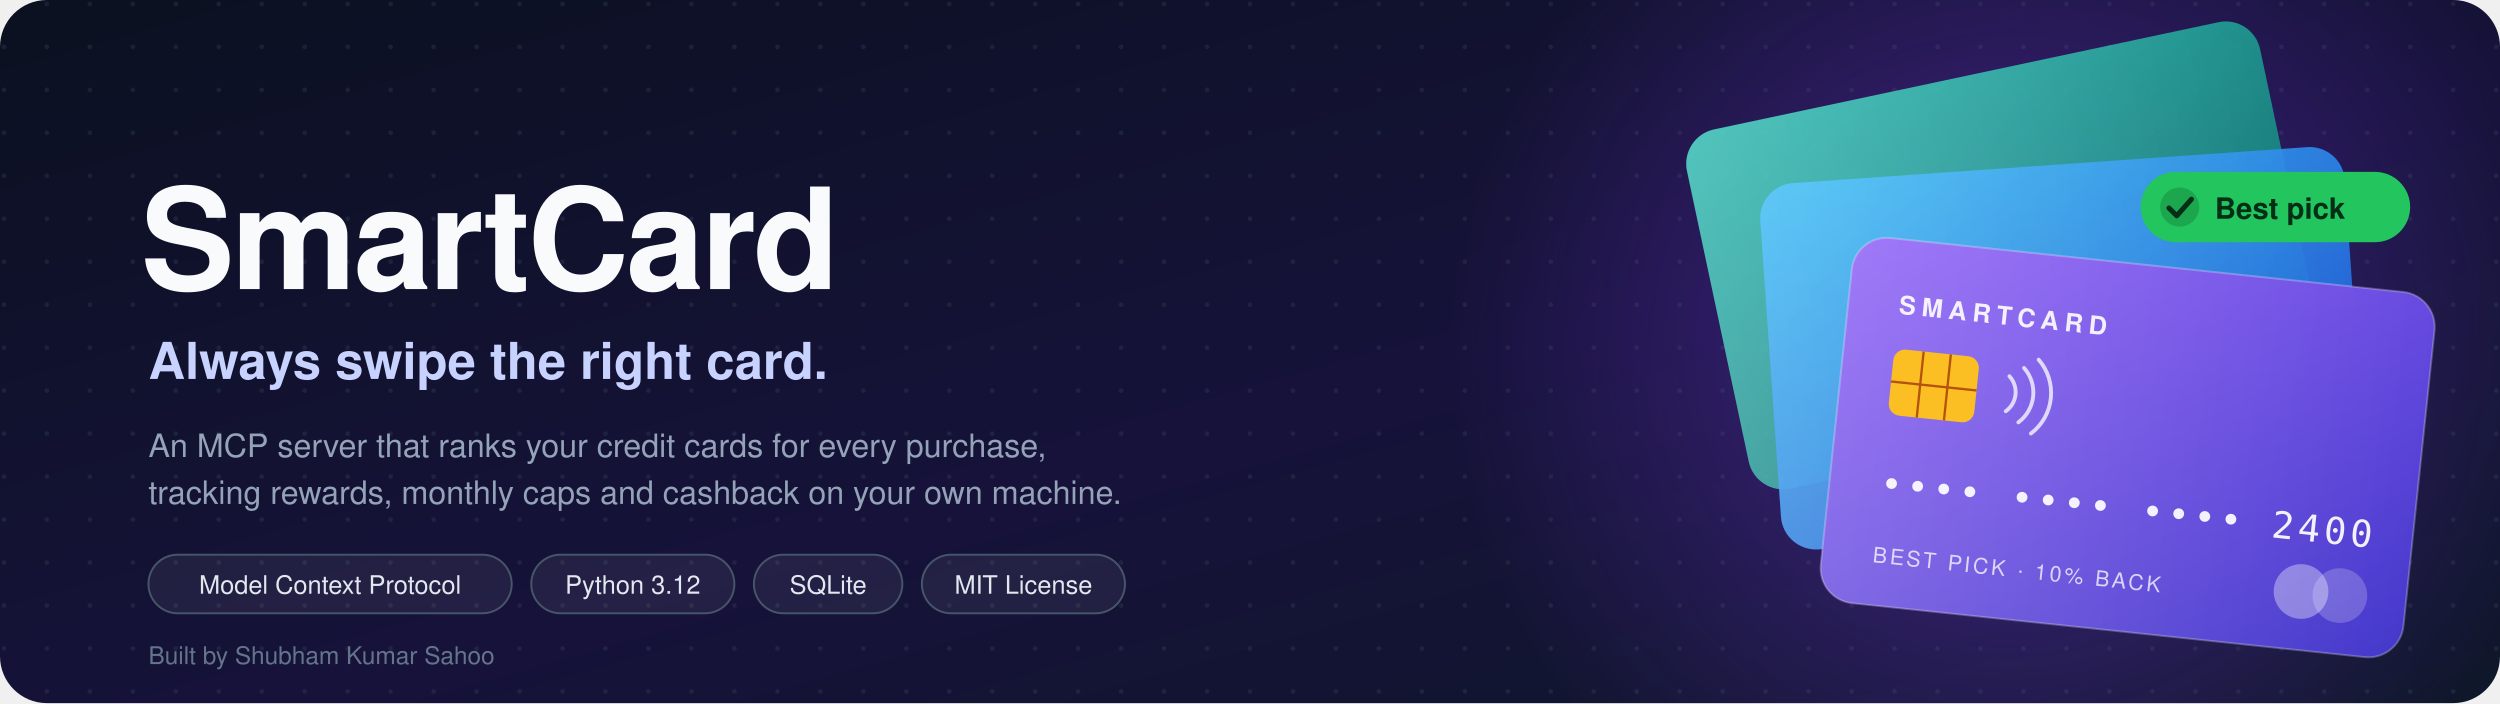
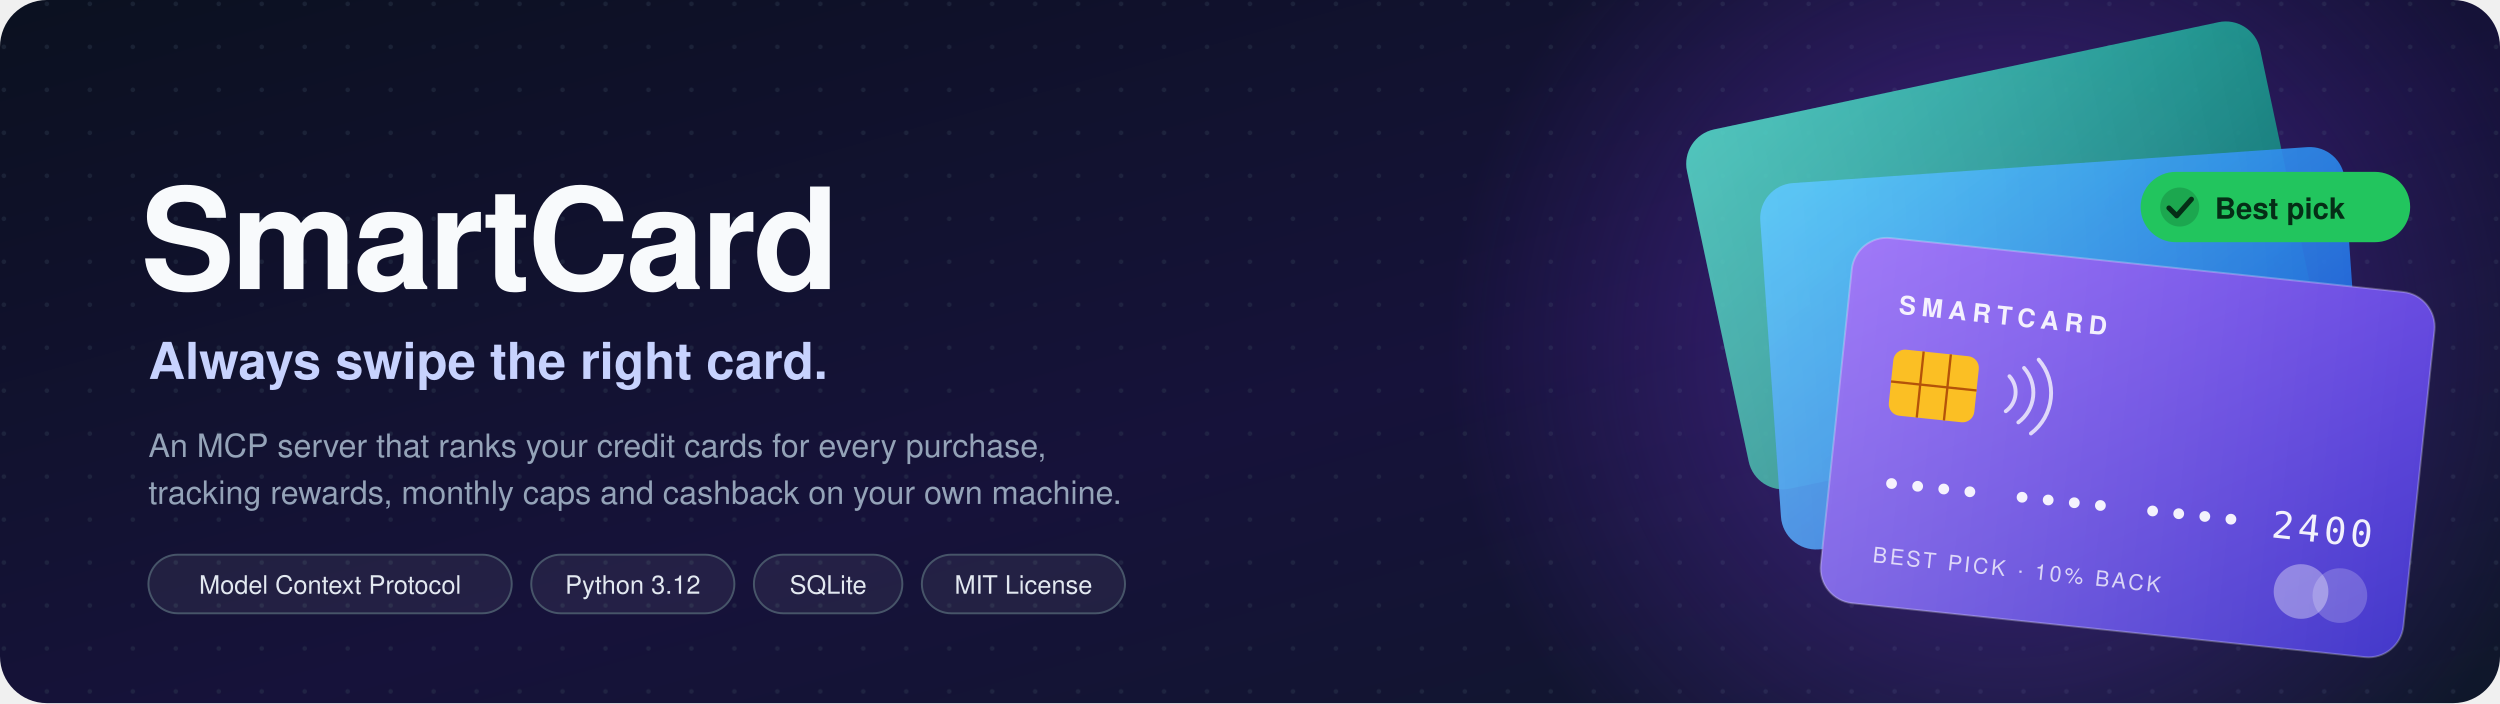
<svg xmlns="http://www.w3.org/2000/svg" width="1280" height="360" viewBox="0 0 1280 360" font-family="-apple-system, BlinkMacSystemFont, 'Segoe UI', Helvetica, Arial, sans-serif">
  <defs>
    <linearGradient id="bg" x1="0" y1="0" x2="1" y2="1">
      <stop offset="0" stop-color="#0b1120" />
      <stop offset="0.55" stop-color="#16123a" />
      <stop offset="1" stop-color="#0f172a" />
    </linearGradient>
    <radialGradient id="glow" cx="0.5" cy="0.5" r="0.5">
      <stop offset="0" stop-color="#7c3aed" stop-opacity="0.45" />
      <stop offset="1" stop-color="#7c3aed" stop-opacity="0" />
    </radialGradient>
    <linearGradient id="c1" x1="0" y1="0" x2="1" y2="1">
      <stop offset="0" stop-color="#8b5cf6" />
      <stop offset="1" stop-color="#4338ca" />
    </linearGradient>
    <linearGradient id="c2" x1="0" y1="0" x2="1" y2="1">
      <stop offset="0" stop-color="#38bdf8" />
      <stop offset="1" stop-color="#1d4ed8" />
    </linearGradient>
    <linearGradient id="c3" x1="0" y1="0" x2="1" y2="1">
      <stop offset="0" stop-color="#2dd4bf" />
      <stop offset="1" stop-color="#0f766e" />
    </linearGradient>
    <linearGradient id="sheen" x1="0" y1="0" x2="1" y2="0">
      <stop offset="0" stop-color="#ffffff" stop-opacity="0.18" />
      <stop offset="1" stop-color="#ffffff" stop-opacity="0" />
    </linearGradient>
    <pattern id="dots" width="22" height="22" patternUnits="userSpaceOnUse">
      <circle cx="2" cy="2" r="1.2" fill="#334155" />
    </pattern>
    <clipPath id="frame">
      <rect width="1280" height="360" rx="24" />
    </clipPath>
  </defs>
  <g clip-path="url(#frame)">
    <rect width="1280" height="360" rx="24" fill="url(#bg)" />
    <rect width="1280" height="360" rx="24" fill="url(#dots)" opacity="0.35" />
    <circle cx="1030" cy="180" r="290" fill="url(#glow)" />
    <text x="72" y="148" font-size="72" font-weight="800" fill="#f8fafc" letter-spacing="-1.5">SmartCard</text>
    <text x="76" y="194" font-size="26" font-weight="600" fill="#c7d2fe">Always swipe the right card.</text>
    <text x="76" y="234" font-size="16.5" fill="#94a3b8">An MCP server that ranks your credit cards for every purchase,</text>
    <text x="76" y="258" font-size="16.5" fill="#94a3b8">tracking rewards, monthly caps and cashback on your own machine.</text>
    <g font-size="13" fill="#e2e8f0">
      <rect x="76" y="284" width="186" height="30" rx="15" fill="#ffffff" fill-opacity="0.06" stroke="#475569" />
      <text x="169" y="304" text-anchor="middle">Model Context Protocol</text>
      <rect x="272" y="284" width="104" height="30" rx="15" fill="#ffffff" fill-opacity="0.06" stroke="#475569" />
      <text x="324" y="304" text-anchor="middle">Python 3.12</text>
      <rect x="386" y="284" width="76" height="30" rx="15" fill="#ffffff" fill-opacity="0.06" stroke="#475569" />
      <text x="424" y="304" text-anchor="middle">SQLite</text>
      <rect x="472" y="284" width="104" height="30" rx="15" fill="#ffffff" fill-opacity="0.06" stroke="#475569" />
      <text x="524" y="304" text-anchor="middle">MIT License</text>
    </g>
-     <text x="76" y="340" font-size="12.5" fill="#64748b">Built by Shubham Kumar Sahoo</text>
    <g transform="translate(860 70) rotate(-12)">
      <rect width="300" height="188" rx="18" fill="url(#c3)" opacity="0.85" />
      <rect width="300" height="188" rx="18" fill="url(#sheen)" />
    </g>
    <g transform="translate(900 95) rotate(-4)">
      <rect width="300" height="188" rx="18" fill="url(#c2)" opacity="0.92" />
      <rect width="300" height="188" rx="18" fill="url(#sheen)" />
    </g>
    <g transform="translate(950 120) rotate(6)">
      <rect width="300" height="188" rx="18" fill="url(#c1)" />
      <rect width="300" height="188" rx="18" fill="url(#sheen)" />
      <rect width="300" height="188" rx="18" fill="none" stroke="#ffffff" stroke-opacity="0.25" />
      <text x="26" y="38" font-size="13" font-weight="700" letter-spacing="3" fill="#ffffff" fill-opacity="0.9">SMARTCARD</text>
      <rect x="26" y="56" width="44" height="34" rx="6" fill="#fbbf24" />
      <path d="M26 73h44M41 56v34M55 56v34" stroke="#b45309" stroke-width="1.2" fill="none" />
      <path d="M86 64a12 12 0 0 1 0 18M93 59a19 19 0 0 1 0 28M100 54a26 26 0 0 1 0 38" stroke="#ffffff" stroke-opacity="0.75" stroke-width="2" fill="none" stroke-linecap="round" />
      <text x="26" y="132" font-size="19" letter-spacing="2" fill="#ffffff" fill-opacity="0.92" font-family="ui-monospace, SFMono-Regular, Menlo, Consolas, monospace">•••• •••• •••• 2400</text>
      <text x="26" y="166" font-size="11" letter-spacing="1.5" fill="#ffffff" fill-opacity="0.75">BEST PICK · 10% BACK</text>
      <circle cx="246" cy="158" r="14" fill="#ffffff" fill-opacity="0.35" />
      <circle cx="266" cy="158" r="14" fill="#ffffff" fill-opacity="0.2" />
    </g>
    <g transform="translate(1096 88)">
      <rect width="138" height="36" rx="18" fill="#22c55e" />
      <circle cx="20" cy="18" r="10" fill="#052e16" fill-opacity="0.2" />
      <path d="M14.5 18.5l4 4 7.5-8.5" stroke="#052e16" stroke-width="2.6" fill="none" stroke-linecap="round" stroke-linejoin="round" />
      <text x="38" y="24" font-size="15" font-weight="700" fill="#052e16">Best pick</text>
    </g>
  </g>
</svg>
